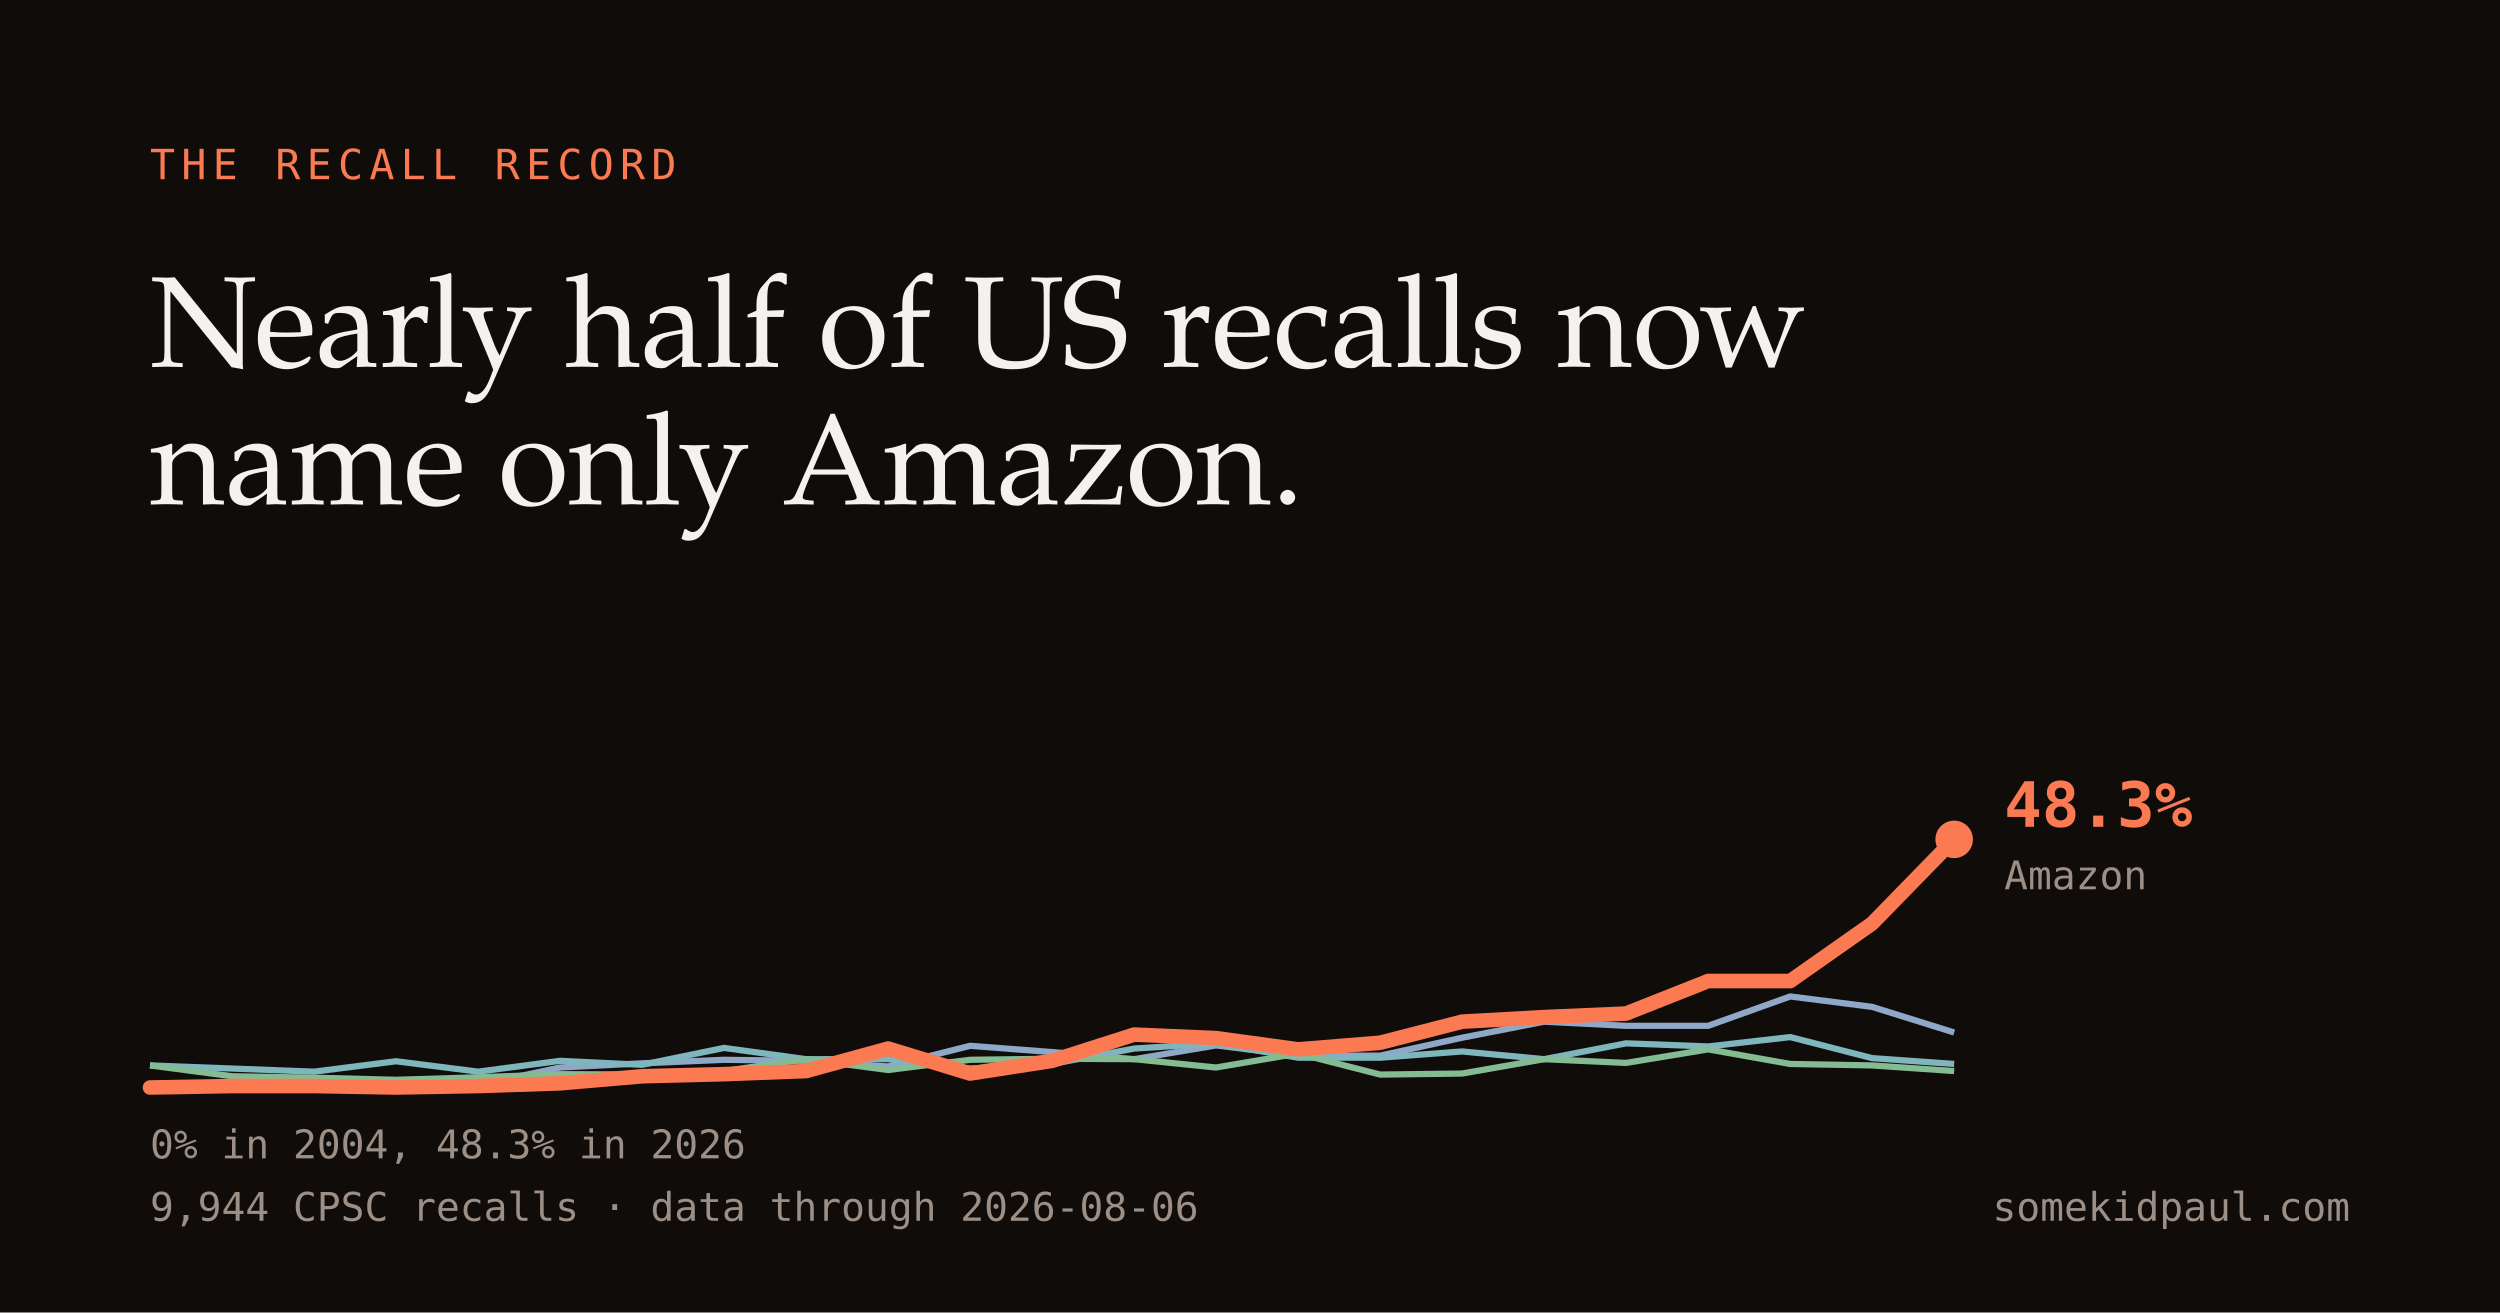
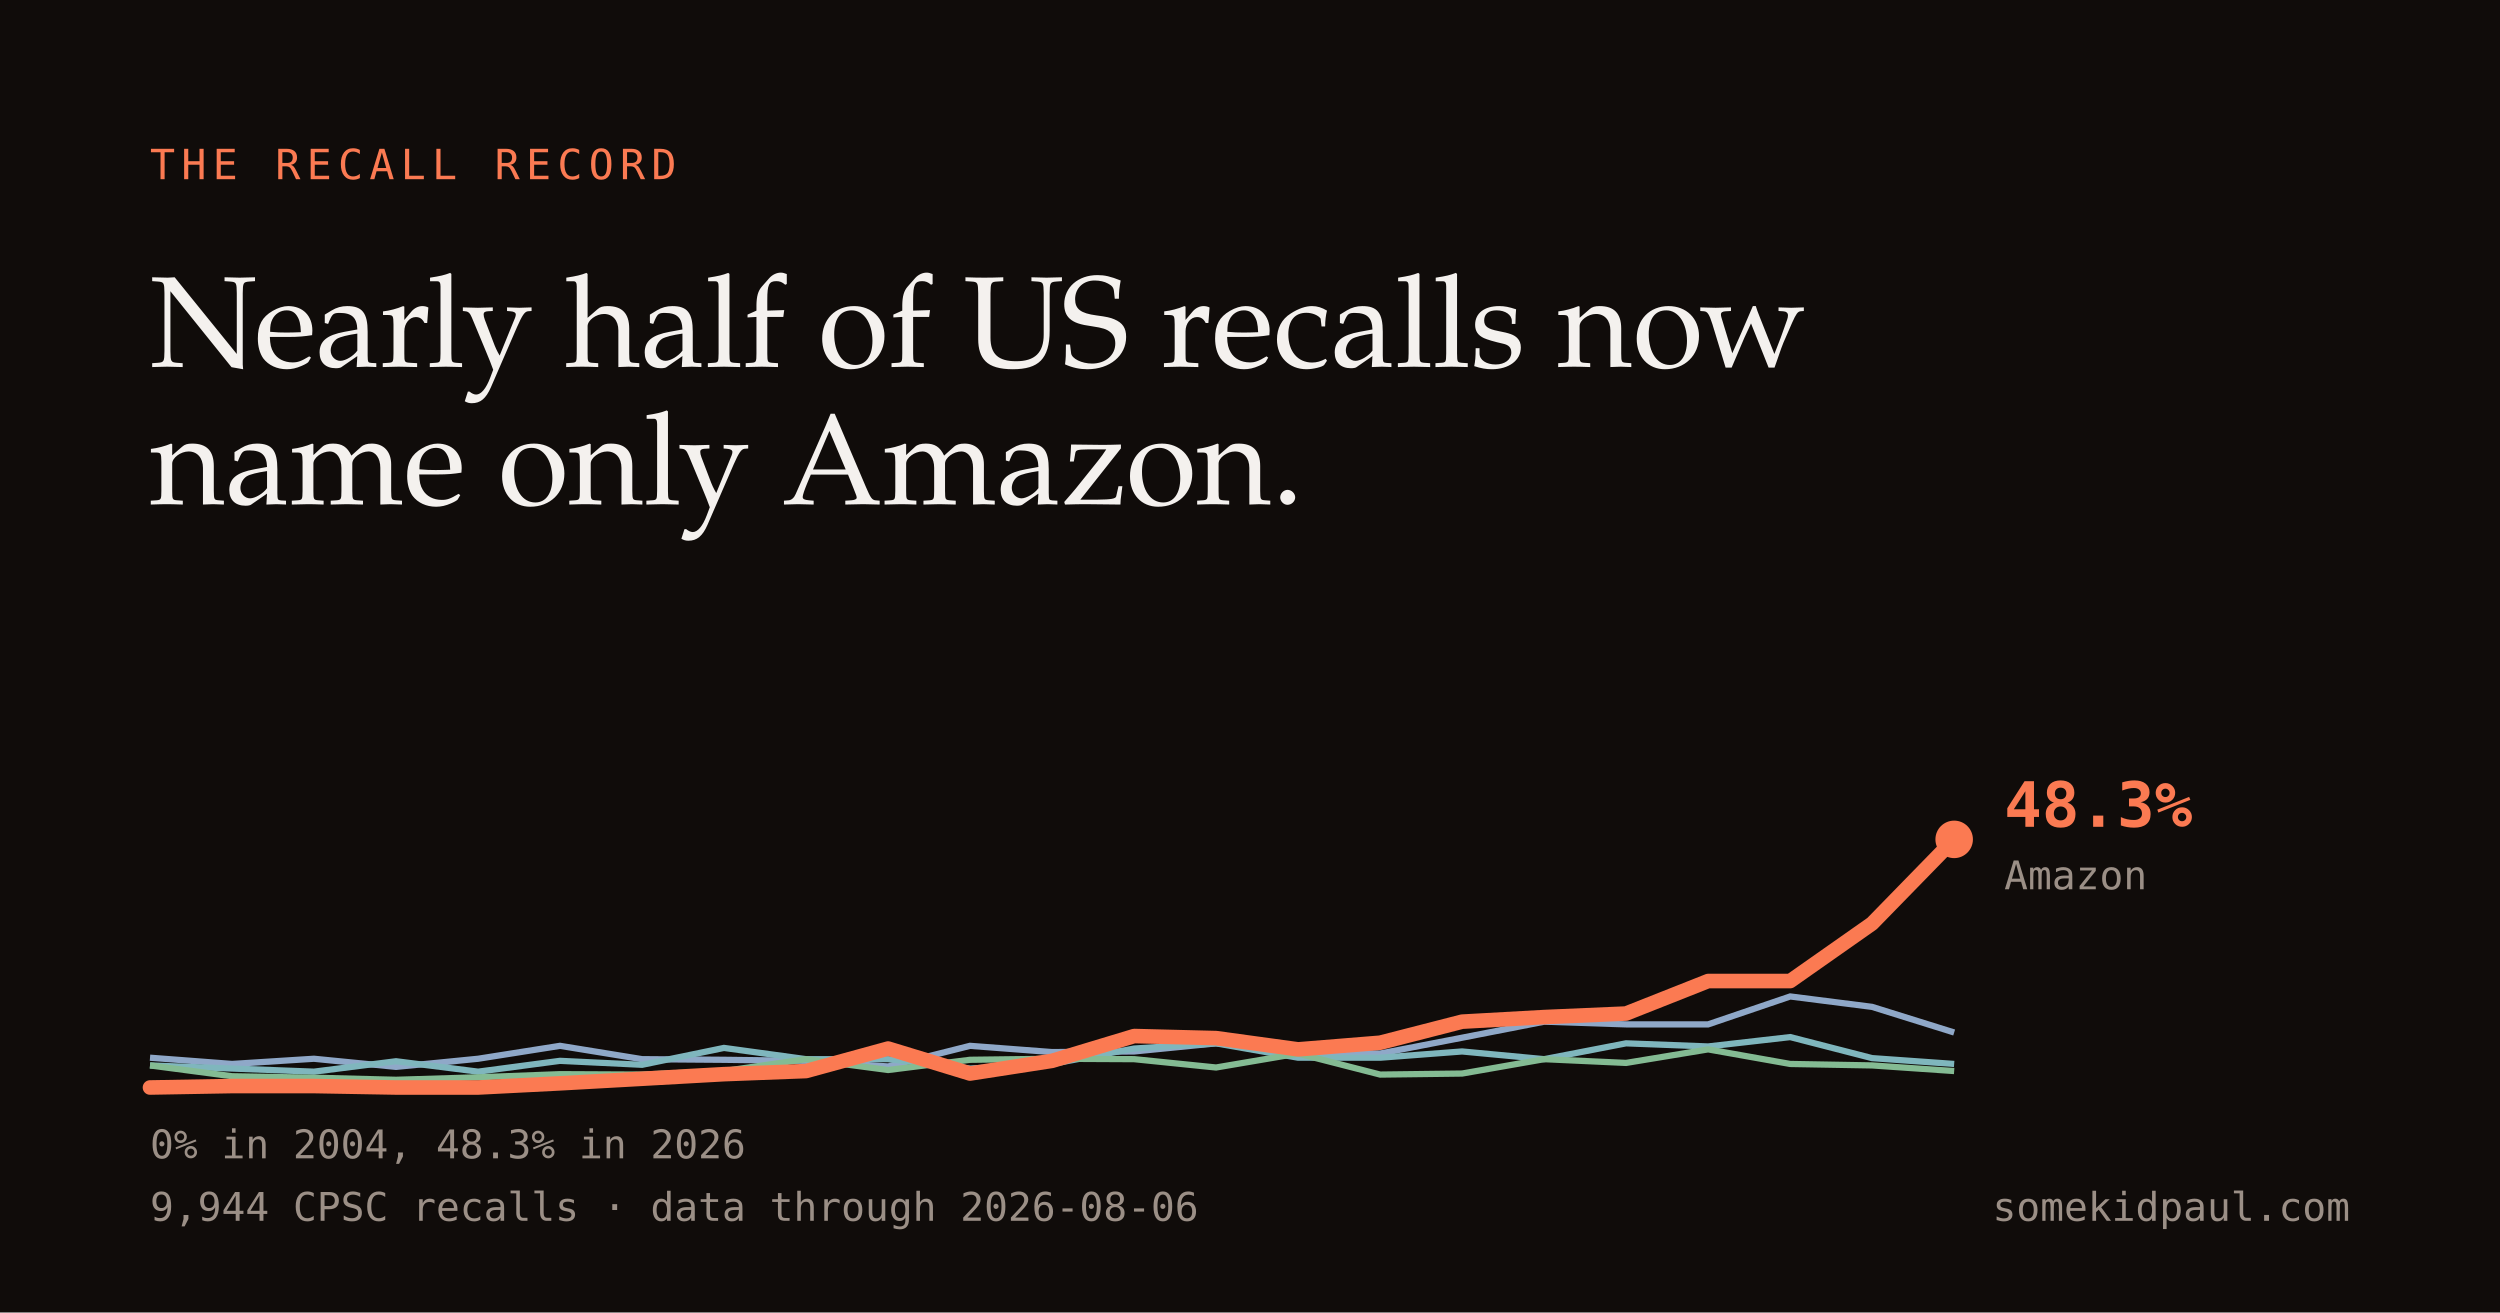
<svg xmlns="http://www.w3.org/2000/svg" width="1200" height="630" viewBox="0 0 1200 630">
  <rect width="1200" height="630" fill="#100c0a" />
  <text x="72" y="86" fill="#fb7a52" font-family="Menlo,monospace" font-size="20" letter-spacing="3">THE RECALL RECORD</text>
  <text x="72" y="176" fill="#f4f1ee" font-family="Iowan Old Style,Palatino,Georgia,serif" font-size="62">Nearly half of US recalls now</text>
  <text x="72" y="242" fill="#f4f1ee" font-family="Iowan Old Style,Palatino,Georgia,serif" font-size="62">name only Amazon.</text>
-   <path d="M72.0,522.0 L111.4,522.0 L150.7,522.0 L190.1,522.0 L229.5,520.8 L268.8,512.4 L308.2,510.4 L347.5,508.7 L386.9,509.2 L426.3,511.9 L465.6,502.0 L505.0,505.0 L544.4,508.4 L583.7,501.8 L623.1,506.7 L662.5,506.7 L701.8,498.1 L741.2,490.4 L780.5,492.4 L819.9,492.4 L859.3,478.3 L898.6,483.3 L938.0,495.6" fill="none" stroke="#8fa8c8" stroke-width="3" />
+   <path d="M72.0,507.7 L111.4,510.7 L150.7,508.2 L190.1,512.1 L229.5,508.2 L268.8,502.0 L308.2,508.4 L347.5,508.7 L386.9,509.2 L426.3,511.9 L465.6,502.0 L505.0,505.0 L544.4,504.7 L583.7,500.8 L623.1,504.7 L662.5,505.7 L701.8,498.1 L741.2,490.4 L780.5,491.7 L819.9,491.7 L859.3,478.3 L898.6,483.3 L938.0,495.6" fill="none" stroke="#8fa8c8" stroke-width="3" />
  <path d="M72.0,511.4 L111.4,512.9 L150.7,514.4 L190.1,509.4 L229.5,514.4 L268.8,509.2 L308.2,511.1 L347.5,503.0 L386.9,508.4 L426.3,508.4 L465.6,512.9 L505.0,510.7 L544.4,503.3 L583.7,500.8 L623.1,507.7 L662.5,507.7 L701.8,504.7 L741.2,508.4 L780.5,500.8 L819.9,502.3 L859.3,497.8 L898.6,507.9 L938.0,510.7" fill="none" stroke="#7fb6bd" stroke-width="3" />
  <path d="M72.0,511.4 L111.4,516.6 L150.7,517.3 L190.1,518.3 L229.5,517.1 L268.8,515.6 L308.2,515.8 L347.5,514.1 L386.9,508.4 L426.3,513.6 L465.6,508.7 L505.0,508.2 L544.4,508.4 L583.7,512.4 L623.1,505.7 L662.5,515.8 L701.8,515.3 L741.2,508.4 L780.5,510.2 L819.9,503.7 L859.3,510.7 L898.6,511.4 L938.0,514.1" fill="none" stroke="#84bb93" stroke-width="3" />
-   <path d="M72.0,522.0 L111.4,521.3 L150.7,521.3 L190.1,522.0 L229.5,521.3 L268.8,520.0 L308.2,516.6 L347.5,515.6 L386.9,514.1 L426.3,503.3 L465.6,515.3 L505.0,509.2 L544.4,496.6 L583.7,498.3 L623.1,503.7 L662.5,500.5 L701.8,490.4 L741.2,488.2 L780.5,486.5 L819.9,470.9 L859.3,470.9 L898.6,443.3 L938.0,402.9" fill="none" stroke="#fb7a52" stroke-width="7" stroke-linecap="round" stroke-linejoin="round" />
+   <path d="M72.0,522.0 L111.4,521.3 L150.7,521.3 L190.1,522.0 L229.5,522.0 L268.8,520.0 L308.2,517.8 L347.5,515.6 L386.9,514.1 L426.3,503.3 L465.6,515.3 L505.0,509.2 L544.4,497.3 L583.7,498.3 L623.1,503.7 L662.5,500.5 L701.8,490.4 L741.2,488.2 L780.5,486.5 L819.9,470.9 L859.3,470.9 L898.6,443.3 L938.0,402.9" fill="none" stroke="#fb7a52" stroke-width="7" stroke-linecap="round" stroke-linejoin="round" />
  <circle cx="938.0" cy="402.9" r="9" fill="#fb7a52" />
  <text x="962" y="396.86" fill="#fb7a52" font-family="Menlo,monospace" font-size="30" font-weight="bold">48.3%</text>
  <text x="962" y="426.86" fill="#9b8f86" font-family="Menlo,monospace" font-size="19">Amazon</text>
  <text x="72" y="556" fill="#9b8f86" font-family="Menlo,monospace" font-size="19">0% in 2004, 48.3% in 2026</text>
  <text x="72" y="586" fill="#9b8f86" font-family="Menlo,monospace" font-size="19">9,944 CPSC recalls · data through 2026-08-06</text>
  <text x="1128" y="586" fill="#9b8f86" font-family="Menlo,monospace" font-size="19" text-anchor="end">somekidpaul.com</text>
</svg>
